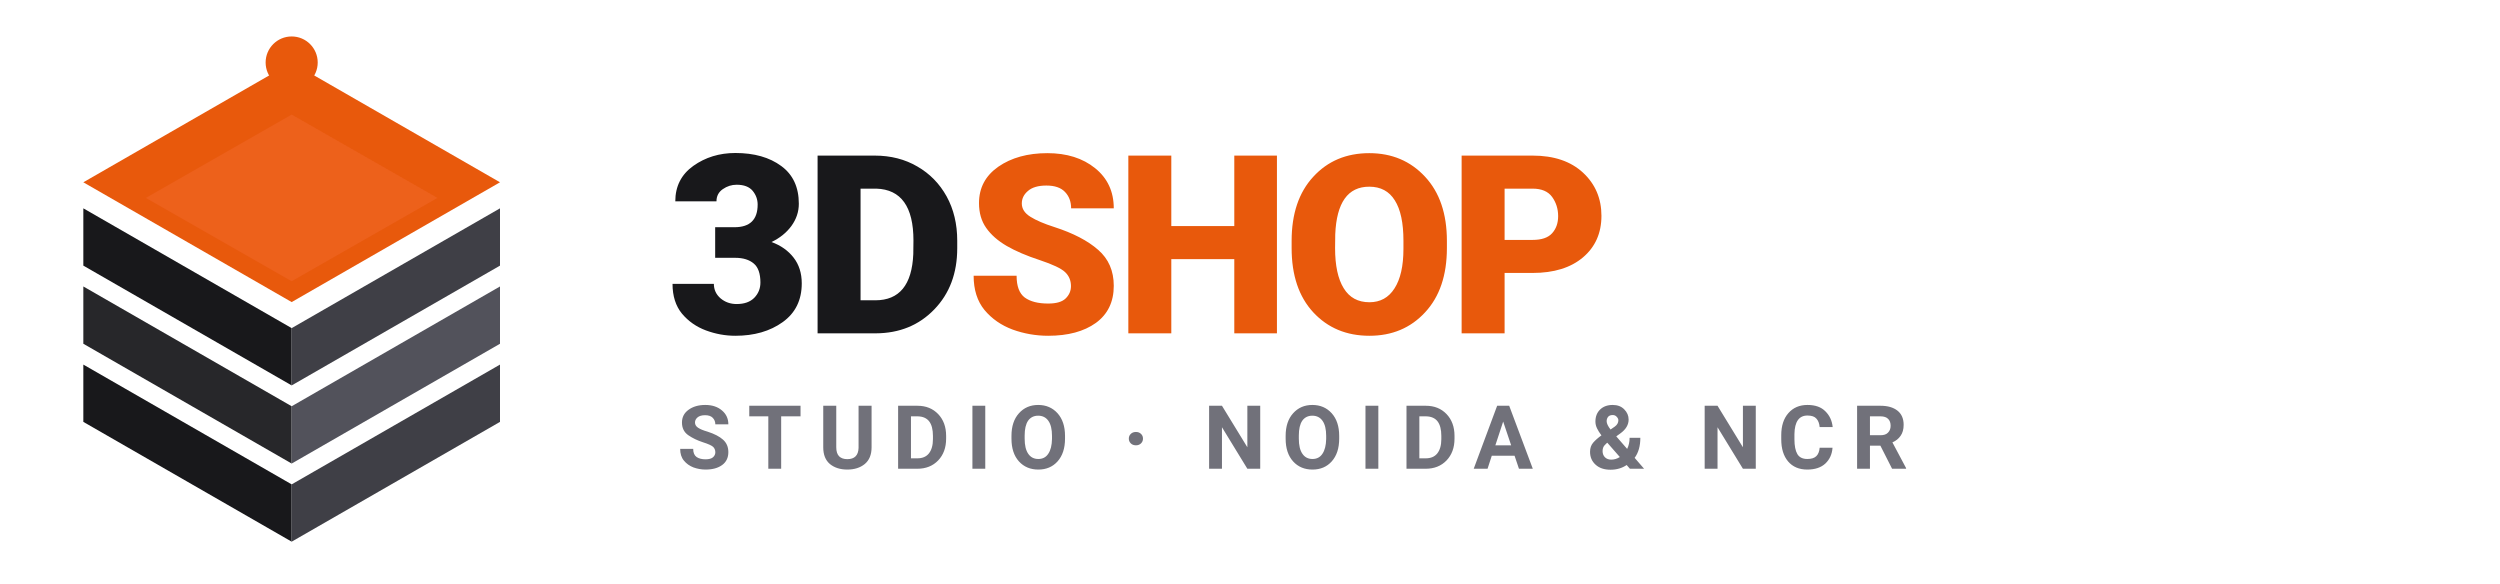
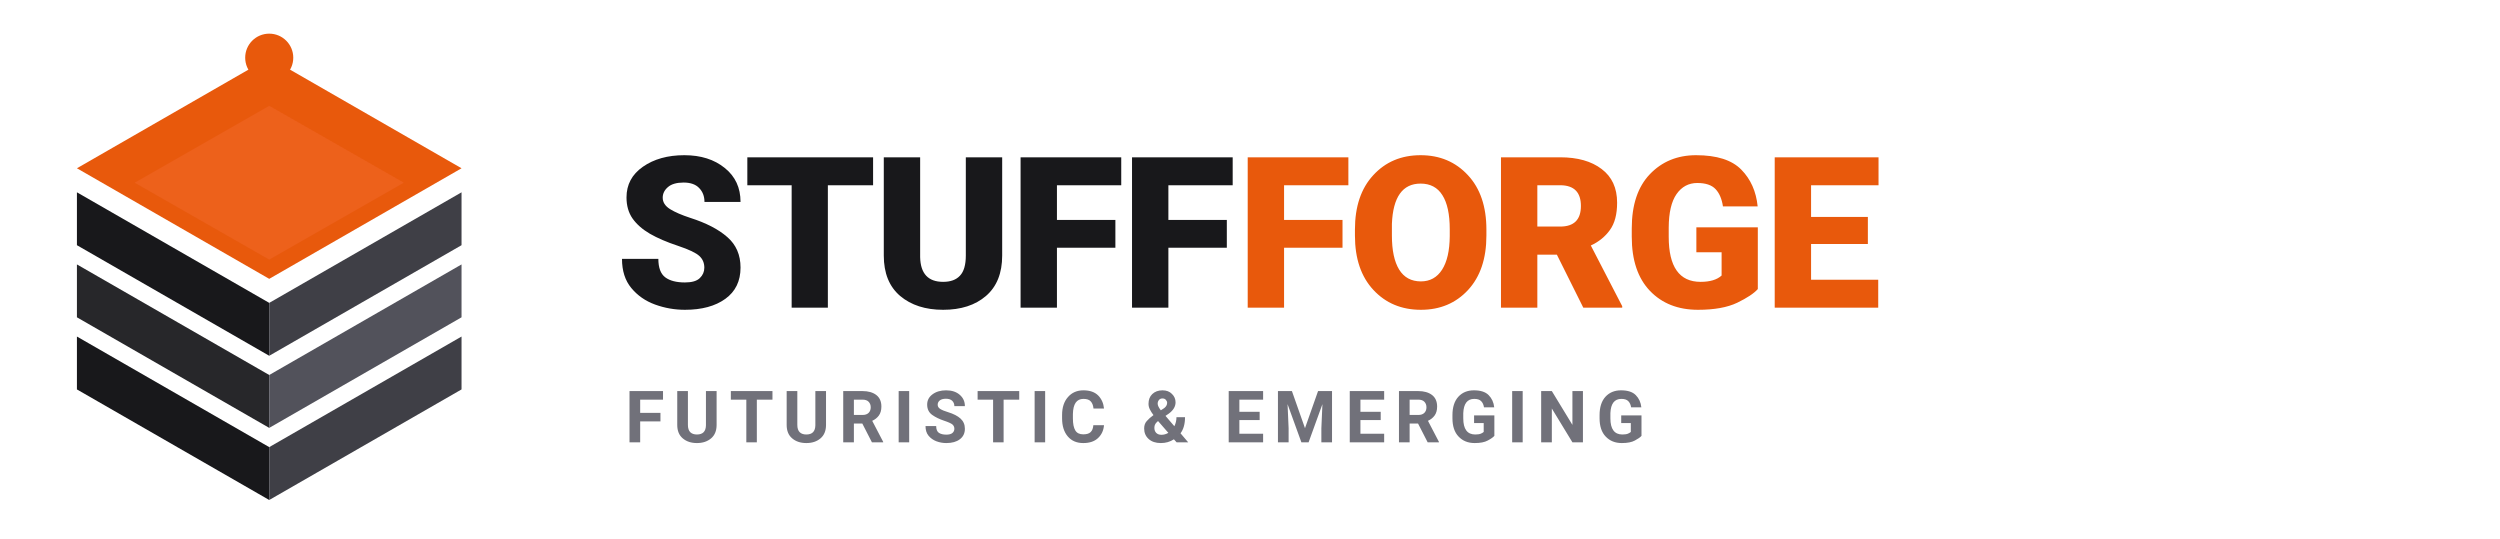
- <svg xmlns="http://www.w3.org/2000/svg" viewBox="0 0 240 56" fill="none">
+ <svg xmlns="http://www.w3.org/2000/svg" viewBox="0 0 260 56" fill="none">
  <g transform="translate(4, 4)">
    <path d="M24 2 L44 13.5 L24 25 L4 13.5 Z" fill="#E8590C" />
    <path d="M24 7 L38 15 L24 23 L10 15 Z" fill="#F06525" opacity="0.6" />
    <path d="M4 16 L24 27.5 L24 33 L4 21.5 Z" fill="#18181B" />
    <path d="M4 23.5 L24 35 L24 40.5 L4 29 Z" fill="#27272A" />
    <path d="M4 31 L24 42.5 L24 48 L4 36.5 Z" fill="#18181B" />
    <path d="M24 27.5 L44 16 L44 21.5 L24 33 Z" fill="#3F3F46" />
    <path d="M24 35 L44 23.5 L44 29 L24 40.5 Z" fill="#52525B" />
    <path d="M24 42.5 L44 31 L44 36.5 L24 48 Z" fill="#3F3F46" />
    <circle cx="24" cy="2" r="2.5" fill="#E8590C" />
  </g>
-   <text x="64" y="32" font-family="'Plus Jakarta Sans', -apple-system, BlinkMacSystemFont, 'Segoe UI', Roboto, sans-serif" font-size="24" font-weight="800" letter-spacing="-0.03em" fill="#18181B">
-     3D<tspan fill="#E8590C">SHOP</tspan>
+   <text x="64" y="32" font-family="'Plus Jakarta Sans', -apple-system, BlinkMacSystemFont, 'Segoe UI', Roboto, sans-serif" font-size="22" font-weight="800" letter-spacing="-0.02em" fill="#18181B">
+     STUFF<tspan fill="#E8590C">FORGE</tspan>
  </text>
-   <text x="65" y="45" font-family="'Plus Jakarta Sans', -apple-system, BlinkMacSystemFont, 'Segoe UI', Roboto, sans-serif" font-size="8.5" font-weight="600" letter-spacing="0.18em" fill="#71717A">
-     STUDIO · NOIDA &amp; NCR
+   <text x="65" y="46" font-family="'Plus Jakarta Sans', -apple-system, BlinkMacSystemFont, 'Segoe UI', Roboto, sans-serif" font-size="7.5" font-weight="700" letter-spacing="0.12em" fill="#71717A">
+     FUTURISTIC &amp; EMERGING
  </text>
</svg>
